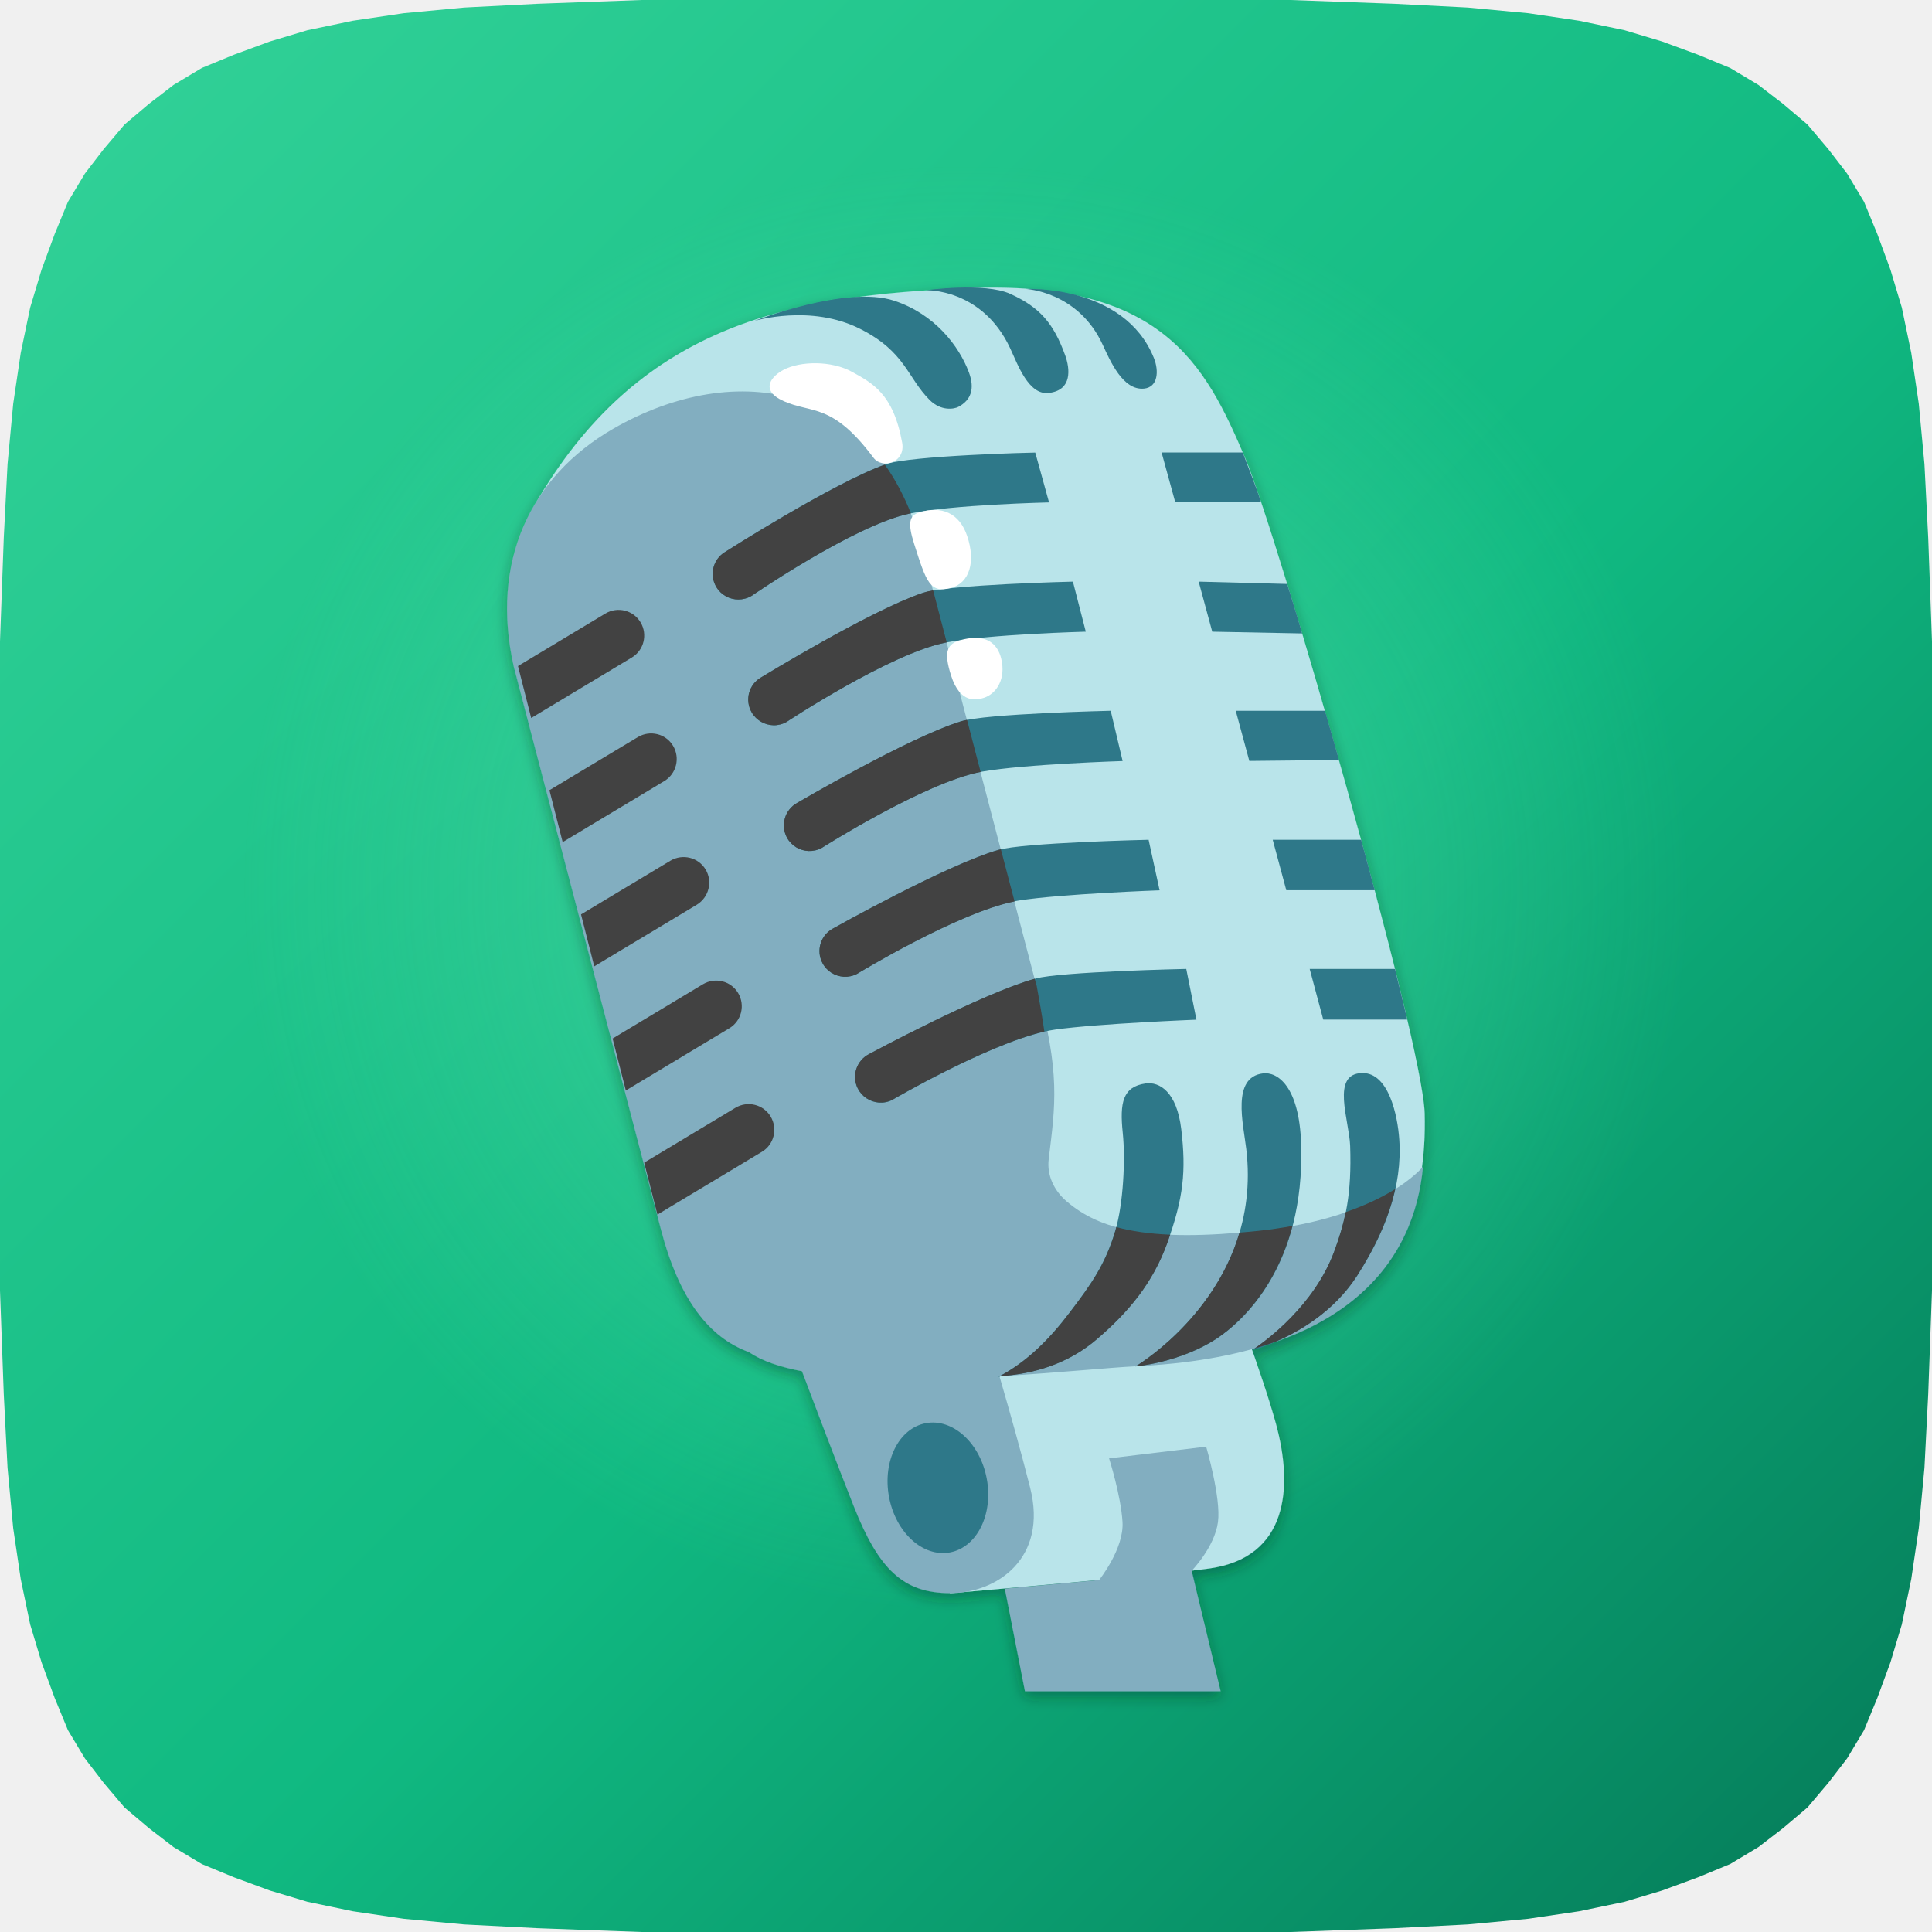
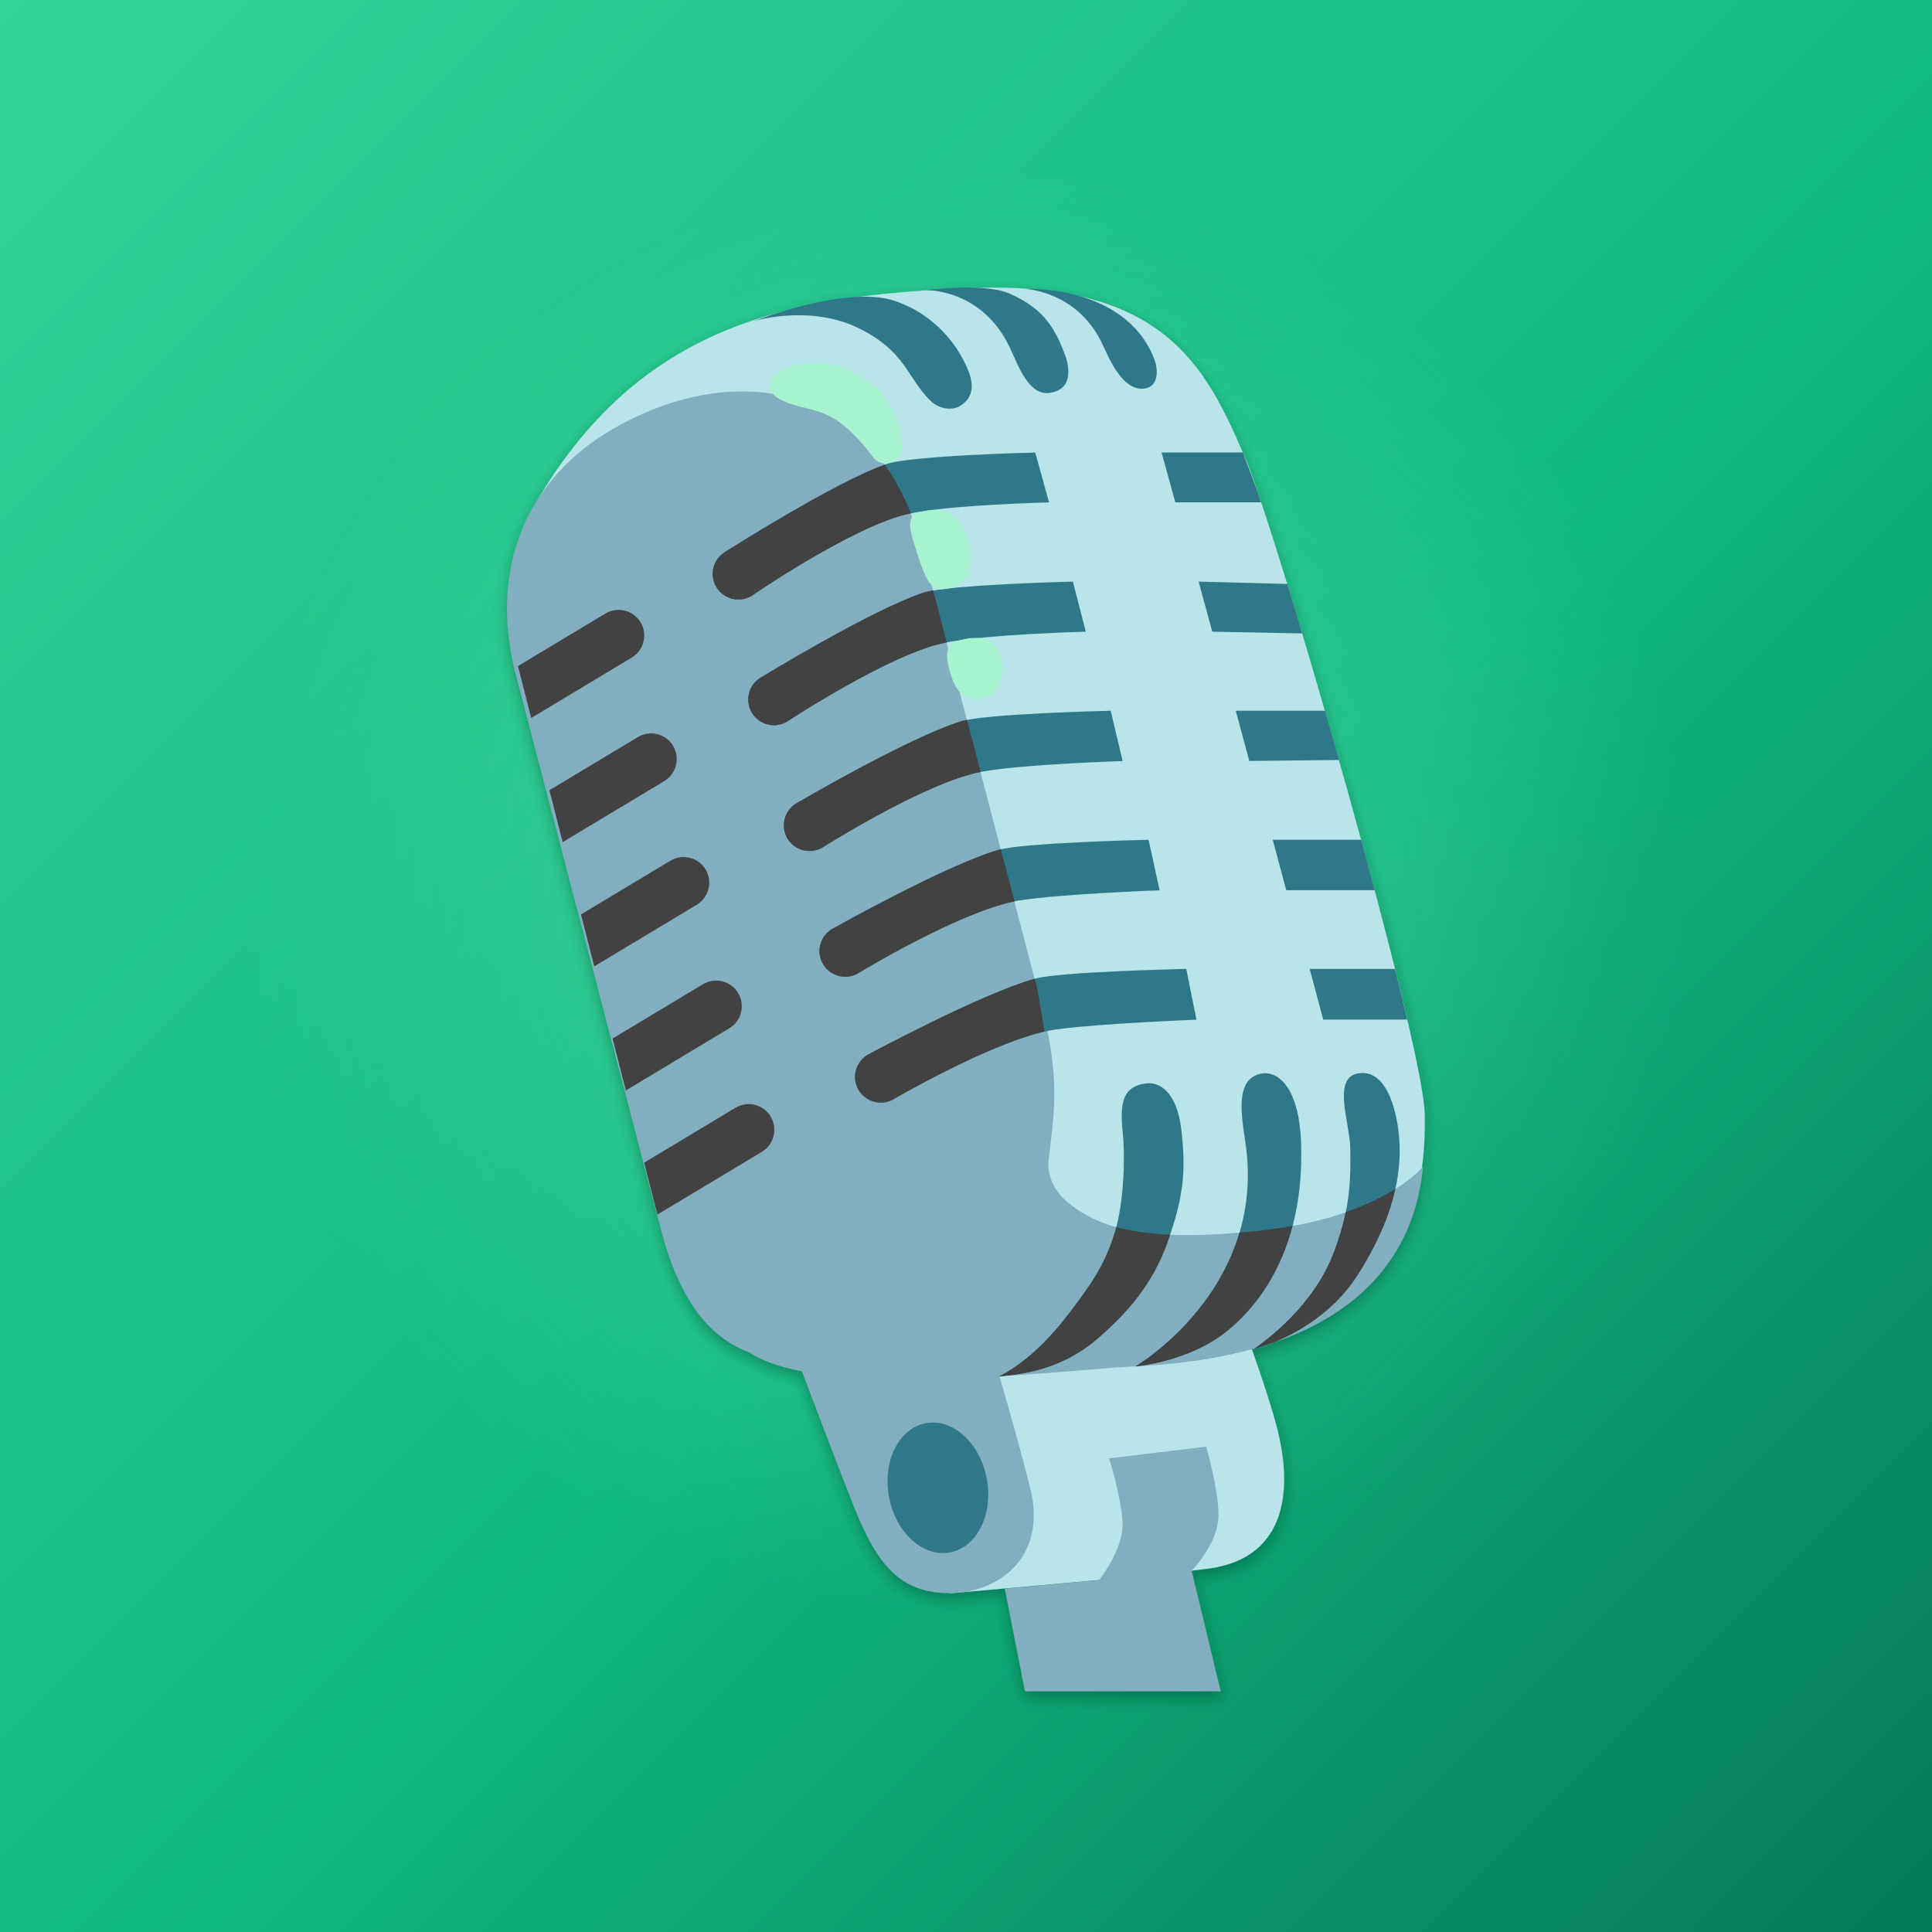
<svg xmlns="http://www.w3.org/2000/svg" viewBox="0 0 1024 1024">
  <defs>
    <linearGradient id="d" x1="0" y1="0" x2="1" y2="1">
      <stop offset="0" stop-color="#34D399" />
      <stop offset=".55" stop-color="#10B981" />
      <stop offset="1" stop-color="#047857" />
    </linearGradient>
    <radialGradient id="r" cx=".5" cy=".46" r=".62">
      <stop offset="0" stop-color="#6EE7B7" stop-opacity=".45" />
      <stop offset=".6" stop-color="#6EE7B7" stop-opacity="0" />
    </radialGradient>
    <radialGradient id="v" cx=".5" cy=".5" r=".75">
      <stop offset=".7" stop-color="#022C22" stop-opacity="0" />
      <stop offset="1" stop-color="#022C22" stop-opacity=".22" />
    </radialGradient>
    <linearGradient id="g" x1="0" y1="0" x2="1" y2="1">
      <stop offset="0" stop-color="#34D399" />
      <stop offset="1" stop-color="#059669" />
    </linearGradient>
    <filter id="sh" x="-30%" y="-30%" width="160%" height="160%">
      <feDropShadow dx="0" dy="3" stdDeviation="3.5" flood-color="#022C22" flood-opacity=".35" />
    </filter>
  </defs>
  <clipPath id="c">
    <path d="M1024 512L1024 684L1022 739L1020 778L1017 810L1013 837L1008 861L1002 881L995 900L988 917L979 932L969 945L958 958L945 969L932 979L917 988L900 995L881 1002L861 1008L837 1013L810 1017L778 1020L739 1022L684 1024L512 1024L340 1024L285 1022L246 1020L214 1017L187 1013L163 1008L143 1002L124 995L107 988L92 979L79 969L66 958L55 945L45 932L36 917L29 900L22 881L16 861L11 837L7 810L4 778L2 739L0 684L0 512L0 340L2 285L4 246L7 214L11 187L16 163L22 143L29 124L36 107L45 92L55 79L66 66L79 55L92 45L107 36L124 29L143 22L163 16L187 11L214 7L246 4L285 2L340 0L512 0L684 0L739 2L778 4L810 7L837 11L861 16L881 22L900 29L917 36L932 45L945 55L958 66L969 79L979 92L988 107L995 124L1002 143L1008 163L1013 187L1017 214L1020 246L1022 285L1024 340Z" />
  </clipPath>
-   <g clip-path="url(#c)">
+   <g>
    <rect width="1024" height="1024" fill="url(#d)" />
    <rect width="1024" height="1024" fill="url(#r)" />
  </g>
  <g filter="url(#sh)">
    <g id="mic-art" transform="translate(512 512) scale(6.2) translate(-64 -62)">
      <g>
        <path style="fill:#B9E4EA;" d="M103.21,74.61c-0.15-6.22-12.52-49.4-15.37-56.09c-3.4-7.99-7.1-15.2-23.84-14.46   C49.29,4.7,36.49,6.94,27.51,21.94c-6.85,11.44,12.2,66.52,17.32,71.38c1.88,1.79,5.97,2.62,10.78,2.92   c2.3,6.91,5.54,16.37,7.03,19.38c0,0,18.21-1.56,22.18-2.12c6.69-0.95,7.18-6.9,5.67-12.39c-0.62-2.25-1.59-5.07-2.51-7.63   c7.23-1.84,11.08-4.61,13.09-8.23C102.86,82.03,103.3,78.18,103.21,74.61z" />
        <path style="fill:#82AEC0;" d="M89.1,84.63c-9.42,1-13.64-0.06-16.51-2.52c-1.06-0.91-1.69-2.22-1.52-3.6   c0.56-4.61,1.03-7.35-1.04-14.78l-9.55-36.51c-3.54-15.4-16.27-17.13-26.65-11.14l0,0c-7.08,4.09-10.51,11.35-8.49,20.32   l12.58,48.11c1.57,6.01,4.11,9.25,7.54,10.5c0,0,0,0,0,0c1.08,0.75,2.64,1.27,4.52,1.63c1.22,3.24,2.93,7.75,4.43,11.55   c2.13,5.38,4.22,7.42,8.23,7.42c4.01,0,8.38-2.98,6.84-9.02c-0.76-3.01-1.72-6.42-2.62-9.52c4.96-0.29,9.38-0.74,11.63-0.85   c18.21-0.86,23.83-9.04,24.58-17.08C103.07,79.16,99.61,83.51,89.1,84.63z" />
        <ellipse transform="matrix(0.9829 -0.1839 0.1839 0.9829 -18.5555 13.1485)" style="fill:#2F7889;" cx="61.6" cy="106.61" rx="4.25" ry="5.62" />
        <g>
          <g>
            <path style="fill:#424242;" d="M35.43,35.63c1.04-0.62,1.37-1.97,0.75-3.01c-0.62-1.04-1.97-1.37-3.01-0.75l-7.47,4.49l1.13,4.44     L35.43,35.63z" />
          </g>
          <g>
            <path style="fill:#424242;" d="M38.96,43.18c-0.62-1.04-1.97-1.37-3.01-0.75l-7.56,4.54l1.13,4.44l8.69-5.22     C39.24,45.57,39.58,44.22,38.96,43.18z" />
          </g>
          <g>
            <path style="fill:#424242;" d="M41.74,53.75c-0.62-1.04-1.97-1.37-3.01-0.75l-7.64,4.59l1.13,4.44l8.77-5.27     C42.02,56.13,42.36,54.78,41.74,53.75z" />
          </g>
          <g>
            <path style="fill:#424242;" d="M44.52,64.31c-0.62-1.04-1.97-1.37-3.01-0.75l-7.72,4.64l1.13,4.44l8.85-5.32     C44.81,66.7,45.14,65.35,44.52,64.31z" />
          </g>
          <g>
            <path style="fill:#424242;" d="M47.3,74.87c-0.62-1.04-1.97-1.37-3.01-0.75l-7.8,4.69l1.13,4.44l8.94-5.37     C47.59,77.26,47.92,75.91,47.3,74.87z" />
          </g>
        </g>
        <g>
          <g>
            <g>
              <path style="fill:#2F7889;" d="M57.13,19.11c-4.46,1.58-13.72,7.49-13.72,7.49c-1.04,0.62-1.37,1.97-0.75,3.01      c0.41,0.68,1.14,1.06,1.88,1.06c0.38,0,0.77-0.1,1.13-0.31c0,0,8.73-6.01,13.48-7.03c3.59-0.77,11.95-0.96,11.95-0.96      l-1.18-4.26C69.91,18.1,59.23,18.36,57.13,19.11z" />
            </g>
          </g>
          <g>
            <path style="fill:#2F7889;" d="M60.33,30.1c-4.49,1.5-13.85,7.23-13.85,7.23c-1.05,0.6-1.41,1.94-0.8,2.99     c0.4,0.69,1.12,1.08,1.86,1.1c0.38,0.01,0.78-0.09,1.13-0.29c0,0,8.84-5.84,13.6-6.78c3.6-0.71,11.97-0.93,11.97-0.93l-1.1-4.28     C73.14,29.14,62.45,29.39,60.33,30.1z" />
          </g>
          <g>
            <path style="fill:#2F7889;" d="M63.54,41.09c-4.52,1.42-13.98,6.97-13.98,6.97c-1.06,0.59-1.44,1.92-0.86,2.98     c0.39,0.7,1.1,1.1,1.84,1.13c0.38,0.01,0.78-0.07,1.14-0.27c0,0,8.94-5.68,13.72-6.52c3.62-0.64,11.99-0.9,11.99-0.9l-1.02-4.3     C76.37,40.18,65.67,40.42,63.54,41.09z" />
          </g>
          <g>
            <path style="fill:#2F7889;" d="M66.75,52.08c-4.54,1.33-14.11,6.71-14.11,6.71c-1.07,0.57-1.48,1.89-0.91,2.96     c0.37,0.71,1.08,1.12,1.82,1.17c0.38,0.02,0.78-0.06,1.14-0.25c0,0,9.04-5.51,13.84-6.27c3.63-0.57,12.02-0.87,12.02-0.87     l-0.94-4.32C79.6,51.21,68.89,51.45,66.75,52.08z" />
          </g>
          <g>
            <g>
              <path style="fill:#2F7889;" d="M69.96,63.07c-4.57,1.25-14.24,6.46-14.24,6.46c-1.08,0.55-1.52,1.86-0.97,2.95      c0.36,0.71,1.06,1.14,1.8,1.2c0.38,0.03,0.78-0.04,1.15-0.23c0,0,9.15-5.35,13.96-6.02c3.64-0.51,12.04-0.84,12.04-0.84      l-0.87-4.34C82.83,62.25,72.11,62.48,69.96,63.07z" />
            </g>
          </g>
        </g>
        <g>
          <g>
            <path style="fill:#2F7889;" d="M87.67,18.1l-6.95,0l1.17,4.26l7.33,0C88.87,21.15,87.83,18.64,87.67,18.1z" />
            <path style="fill:#2F7889;" d="M85.05,33.42l7.69,0.15c-0.43-1.49-0.87-2.88-1.28-4.23l-7.57-0.2L85.05,33.42z" />
            <path style="fill:#2F7889;" d="M88.22,44.47l7.67-0.08c-0.4-1.44-0.8-2.8-1.2-4.21h-7.63L88.22,44.47z" />
            <path style="fill:#2F7889;" d="M91.38,55.52h7.56c-0.37-1.41-0.77-2.85-1.16-4.31h-7.56L91.38,55.52z" />
            <path style="fill:#2F7889;" d="M94.54,66.58h7.18c-0.32-1.34-0.66-2.79-1.05-4.33h-7.29L94.54,66.58z" />
          </g>
        </g>
        <g>
          <path style="fill:#2F7889;" d="M60.87,13.59c-1.89-1.91-2.05-4.09-5.89-6.04c-4.26-2.17-9.08-0.69-9.08-0.69s7.88-3.09,11.97-1.73    c3.47,1.15,5.53,3.87,6.37,6.1c0.54,1.43,0.18,2.4-0.89,2.97C63.02,14.38,61.87,14.61,60.87,13.59z" />
        </g>
        <g>
          <path style="fill:#2F7889;" d="M67.77,9.18c-2.41-5.14-7.21-4.95-7.21-4.95s5.02-0.69,7.22,0.31c2.49,1.13,3.69,2.47,4.7,5.26    c0.41,1.14,0.62,2.97-1.39,3.21C69.34,13.23,68.42,10.56,67.77,9.18z" />
        </g>
        <g>
          <path style="fill:#2F7889;" d="M75.69,8.9c-2.11-4.6-6.61-4.78-6.61-4.78s8.43-0.42,10.98,5.9c0.45,1.12,0.35,2.51-0.85,2.62    C77.41,12.81,76.33,10.28,75.69,8.9z" />
        </g>
        <g>
          <g>
            <path style="fill:#2F7889;" d="M66.76,97.12c2.44-1.25,4.41-3.27,6.07-5.46c1.86-2.44,3.08-4.15,3.95-7.09     c0.66-2.24,0.86-5.98,0.62-8.31c-0.27-2.58,0-3.94,1.95-4.22c1.2-0.17,2.67,0.73,3.05,3.9c0.43,3.6,0.2,5.87-1.2,9.74     c-1.24,3.42-3.3,5.9-6.05,8.25C71.42,97.12,67.12,96.93,66.76,97.12z" />
          </g>
          <g>
            <path style="fill:#2F7889;" d="M78.49,96.23c0,0,10.92-6.4,9.47-18.58c-0.26-2.19-1.27-6.14,1.43-6.47     c1.2-0.15,3.1,1.04,3.26,6.04c0.33,10.48-5.01,15.18-7.24,16.65C82.28,95.91,78.49,96.23,78.49,96.23z" />
          </g>
          <g>
            <path style="fill:#2F7889;" d="M88.46,94.84c0,0,5.08-3.16,7.02-8.44c0.98-2.65,1.5-4.89,1.36-9.03     c-0.08-2.2-1.68-6.19,1.05-6.22c2.25-0.02,3.01,3.63,3.15,5.68c0.28,4.04-1.22,7.93-3.58,11.62     C94.28,93.4,88.46,94.84,88.46,94.84z" />
          </g>
        </g>
        <path style="fill:#82AEC0;" d="M69.04,124l-1.72-8.77l8.06-0.74c0,0,2.14-2.67,2-4.96c-0.14-2.29-1.15-5.44-1.15-5.44l8.3-1   c0,0,1.29,4.41,1.01,6.45c-0.29,2.15-2.25,4.16-2.25,4.16L85.77,124H69.04z" />
        <g>
          <g>
            <g>
              <path style="fill:#424242;" d="M42.66,29.61c0.41,0.68,1.14,1.06,1.88,1.06c0.38,0,0.77-0.1,1.13-0.31c0,0,8.73-6.01,13.48-7.03      c0.04-0.01,0.1-0.02,0.14-0.03c-0.63-1.58-1.38-2.96-2.23-4.16c-4.49,1.62-13.65,7.46-13.65,7.46      C42.37,27.22,42.03,28.57,42.66,29.61z" />
            </g>
          </g>
          <g>
            <path style="fill:#424242;" d="M46.48,37.33c-1.05,0.6-1.41,1.94-0.8,2.99c0.4,0.69,1.12,1.08,1.86,1.1     c0.38,0.01,0.78-0.09,1.13-0.29c0,0,8.83-5.84,13.6-6.78c0.03-0.01,0.06-0.01,0.08-0.02l-1.16-4.45     c-0.36,0.07-0.65,0.14-0.86,0.21C55.84,31.6,46.48,37.33,46.48,37.33z" />
          </g>
          <g>
            <path style="fill:#424242;" d="M49.56,48.06c-1.06,0.59-1.44,1.92-0.86,2.98c0.39,0.7,1.1,1.1,1.84,1.13     c0.38,0.01,0.78-0.07,1.14-0.27c0,0,8.76-5.56,13.57-6.49l-1.16-4.45c-0.22,0.04-0.4,0.09-0.54,0.13     C59.02,42.5,49.56,48.06,49.56,48.06z" />
          </g>
          <g>
            <path style="fill:#424242;" d="M52.64,58.79c-1.07,0.57-1.48,1.89-0.91,2.96c0.37,0.71,1.08,1.12,1.82,1.17     c0.38,0.02,0.78-0.06,1.14-0.25c0,0,8.58-5.22,13.46-6.19l-1.17-4.46c-0.08,0.02-0.16,0.04-0.23,0.06     C62.21,53.41,52.64,58.79,52.64,58.79z" />
          </g>
          <g>
            <g>
              <path style="fill:#424242;" d="M69.87,63.09c-4.6,1.29-14.15,6.43-14.15,6.43c-1.08,0.55-1.52,1.86-0.97,2.95      c0.36,0.71,1.06,1.14,1.8,1.2c0.38,0.03,0.78-0.04,1.15-0.23c0,0,8.03-4.69,13-5.84c-0.19-1.29-0.41-2.58-0.65-3.87L69.87,63.09      z" />
            </g>
          </g>
          <g>
-             <path style="fill:#FFFFFF;" d="M56.09,18.55c-3.53-4.73-5.28-3.76-7.68-4.84c-2.12-0.96-0.98-2.17,0-2.68     c1.41-0.74,4.08-0.81,5.87,0.19c1.68,0.94,3.5,1.82,4.26,6.03C58.86,18.96,56.85,19.56,56.09,18.55z" />
-             <path style="fill:#FFFFFF;" d="M64.1,25.24c-0.67-1.99-2.21-2.6-4.09-2.02c-0.87,0.27-1.01,0.91-0.44,2.7     c1.04,3.27,1.35,4.25,3.17,3.75C64.29,29.25,64.85,27.46,64.1,25.24z" />
-             <path style="fill:#FFFFFF;" d="M63.65,34.11c-1.27,0.32-1.59,0.96-0.93,3.05c0.78,2.46,2.2,2.11,2.82,1.91     c0.95-0.31,1.78-1.39,1.54-3C66.94,35.19,66.41,33.41,63.65,34.11z" />
+             <path style="fill:#A7F3D0;" d="M56.09,18.55c-3.53-4.73-5.28-3.76-7.68-4.84c-2.12-0.96-0.98-2.17,0-2.68     c1.41-0.74,4.08-0.81,5.87,0.19c1.68,0.94,3.5,1.82,4.26,6.03C58.86,18.96,56.85,19.56,56.09,18.55z" />
+             <path style="fill:#A7F3D0;" d="M64.1,25.24c-0.67-1.99-2.21-2.6-4.09-2.02c-0.87,0.27-1.01,0.91-0.44,2.7     c1.04,3.27,1.35,4.25,3.17,3.75C64.29,29.25,64.85,27.46,64.1,25.24z" />
+             <path style="fill:#A7F3D0;" d="M63.65,34.11c-1.27,0.32-1.59,0.96-0.93,3.05c0.78,2.46,2.2,2.11,2.82,1.91     c0.95-0.31,1.78-1.39,1.54-3C66.94,35.19,66.41,33.41,63.65,34.11z" />
          </g>
        </g>
        <g>
          <path style="fill:#2F7889;" d="M66.76,97.12c0.03-0.02,0.1-0.03,0.18-0.04c-0.04,0-0.08,0-0.12,0.01    C66.8,97.09,66.79,97.11,66.76,97.12z" />
          <path style="fill:#424242;" d="M81.21,85.68c0.09-0.25,0.16-0.47,0.24-0.71c-1.82-0.08-3.32-0.3-4.6-0.65    c-0.02,0.08-0.04,0.17-0.06,0.25c-0.87,2.95-2.09,4.65-3.95,7.09c-1.65,2.17-3.6,4.17-6.01,5.43c0.04,0,0.08,0,0.12-0.01    c0.9-0.13,4.79-0.23,8.21-3.15C77.91,91.58,79.97,89.1,81.21,85.68z" />
        </g>
        <g>
          <path style="fill:#424242;" d="M91.91,84.22c-0.88,0.16-1.8,0.3-2.8,0.41c-0.6,0.06-1.17,0.12-1.73,0.16    c-2.22,7.53-8.89,11.44-8.89,11.44s3.79-0.32,6.92-2.37C87.06,92.77,90.41,89.9,91.91,84.22z" />
        </g>
        <g>
          <path style="fill:#2F7889;" d="M88.46,94.84c0,0,0.75-0.19,1.84-0.65c-0.53,0.18-1.07,0.36-1.64,0.52    C88.53,94.79,88.46,94.84,88.46,94.84z" />
          <path style="fill:#424242;" d="M97.45,88.45c1.52-2.38,2.68-4.84,3.24-7.38c-1.02,0.64-2.41,1.34-4.23,1.97    c-0.24,1.16-0.56,2.22-0.98,3.35c-1.72,4.67-5.89,7.67-6.82,8.31c0.57-0.16,1.11-0.34,1.64-0.52    C92.28,93.37,95.41,91.64,97.45,88.45z" />
        </g>
      </g>
    </g>
  </g>
</svg>
